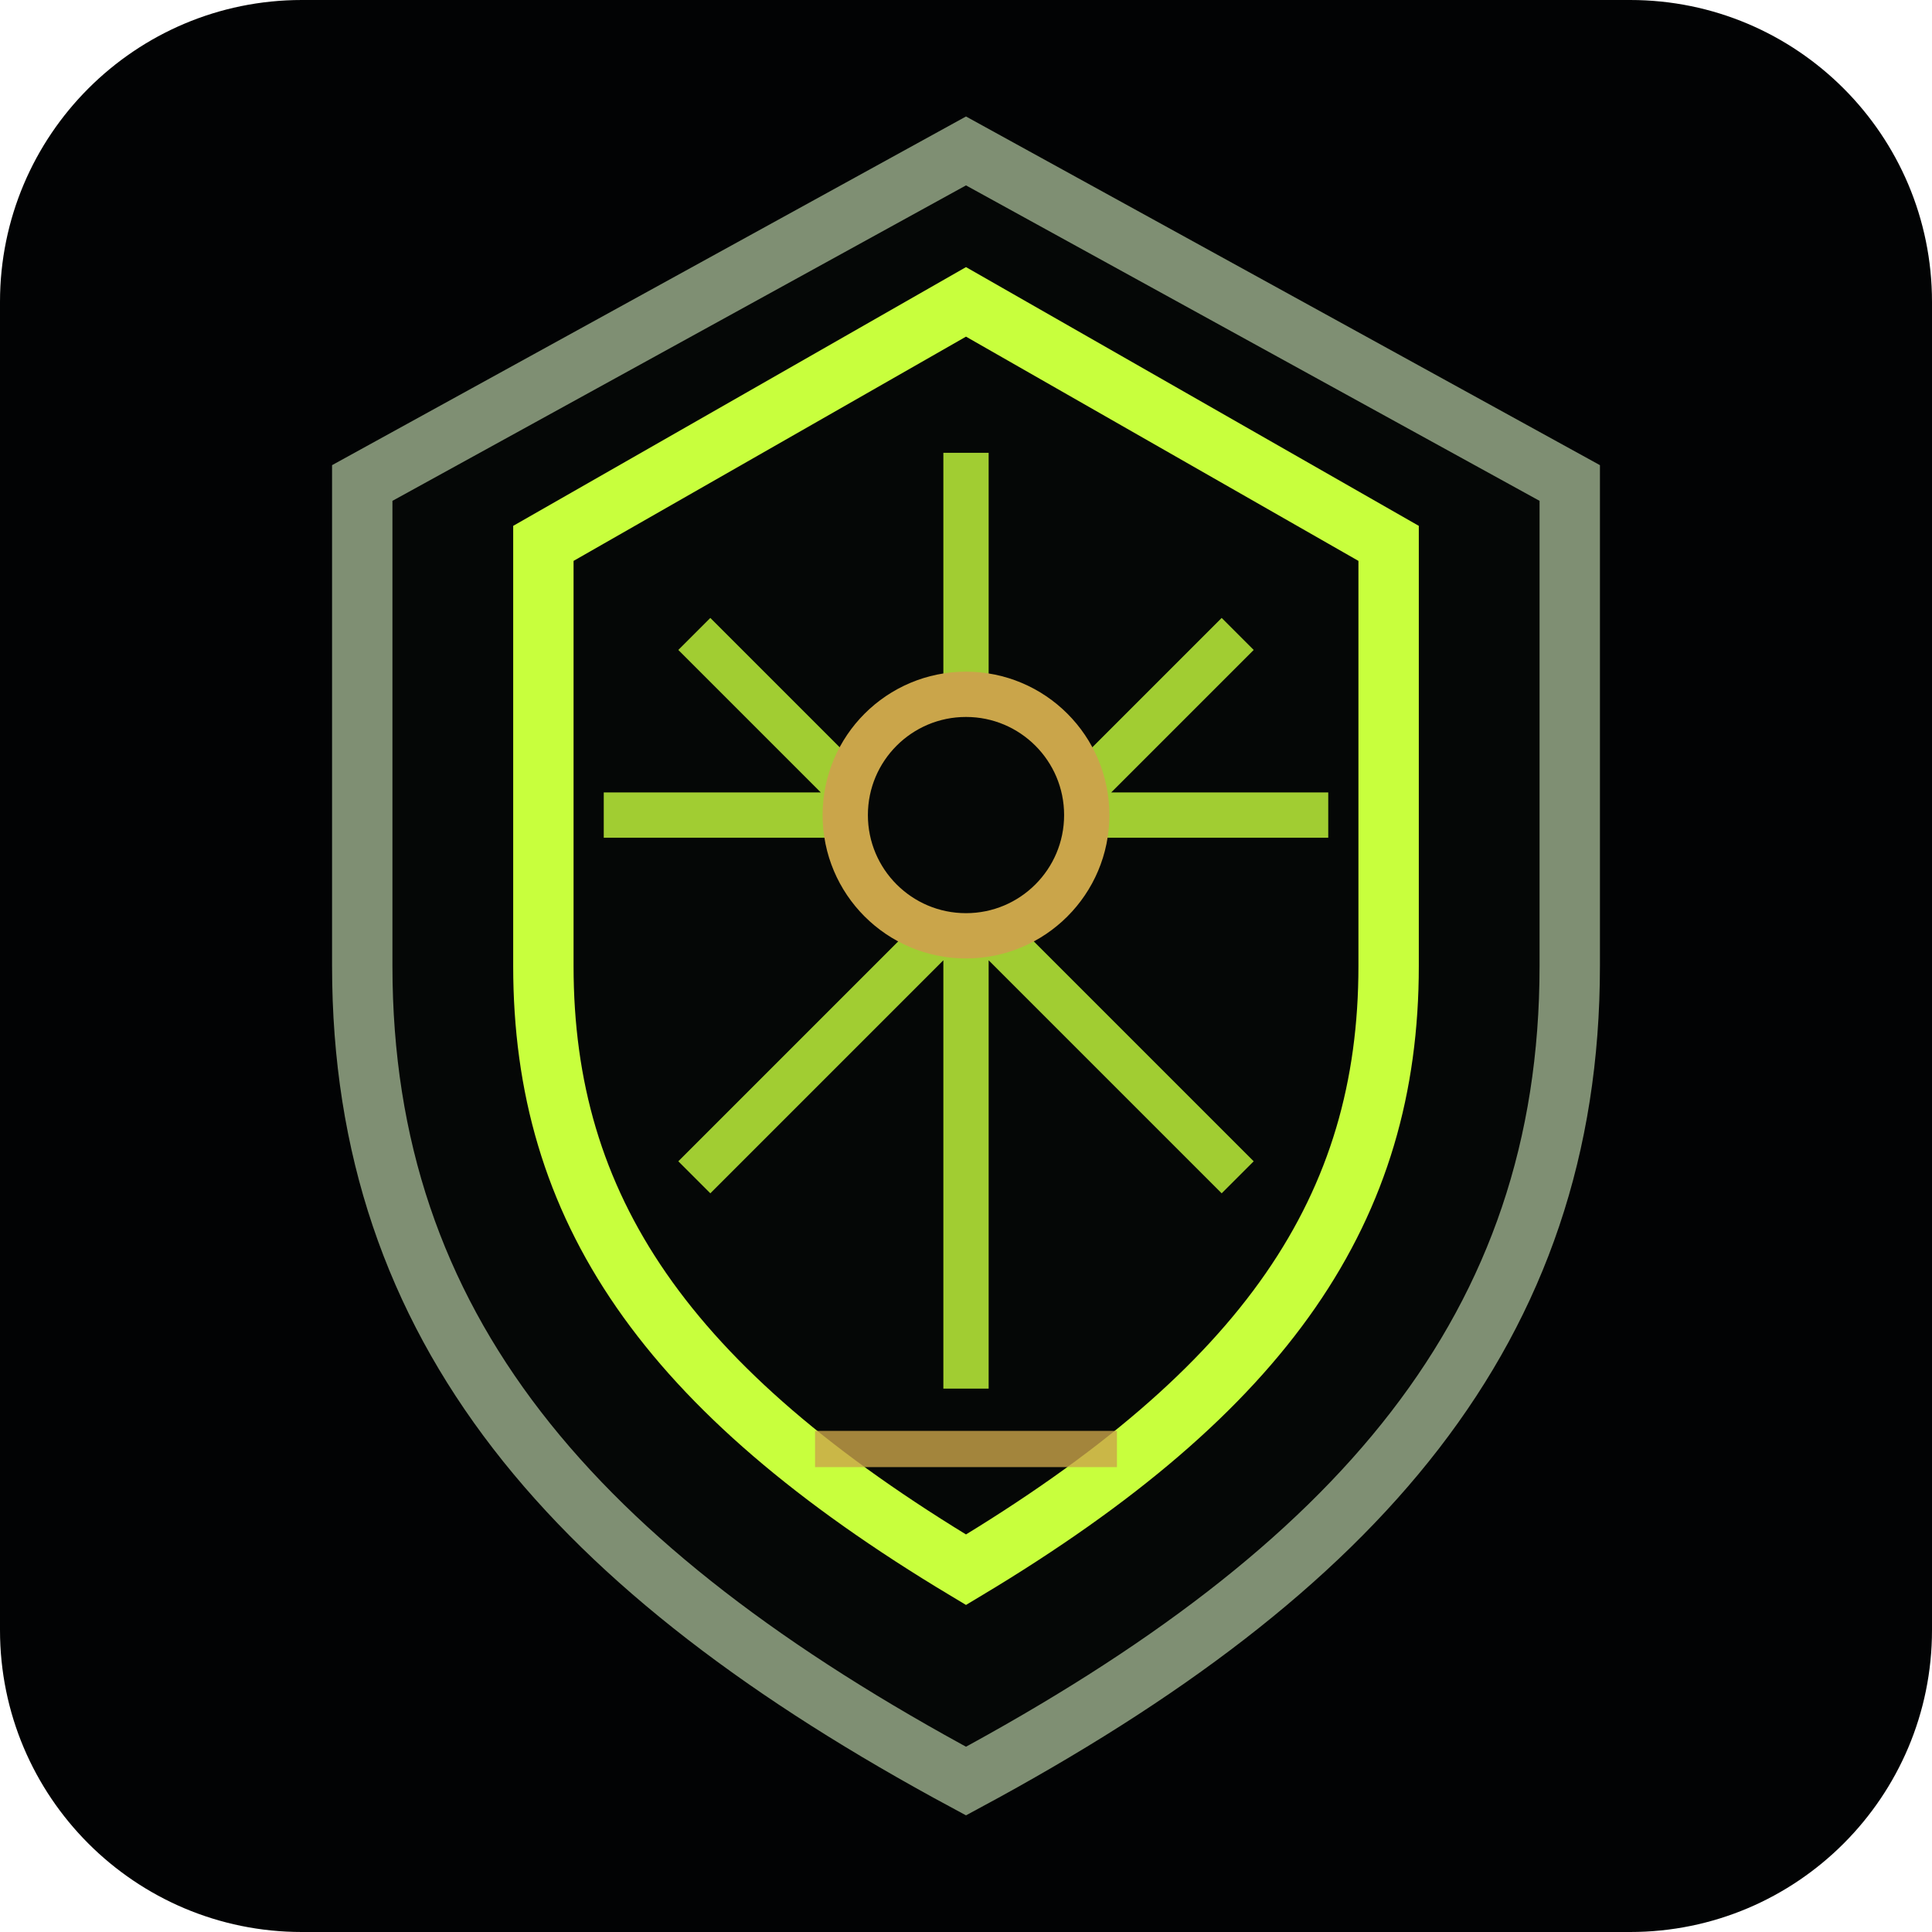
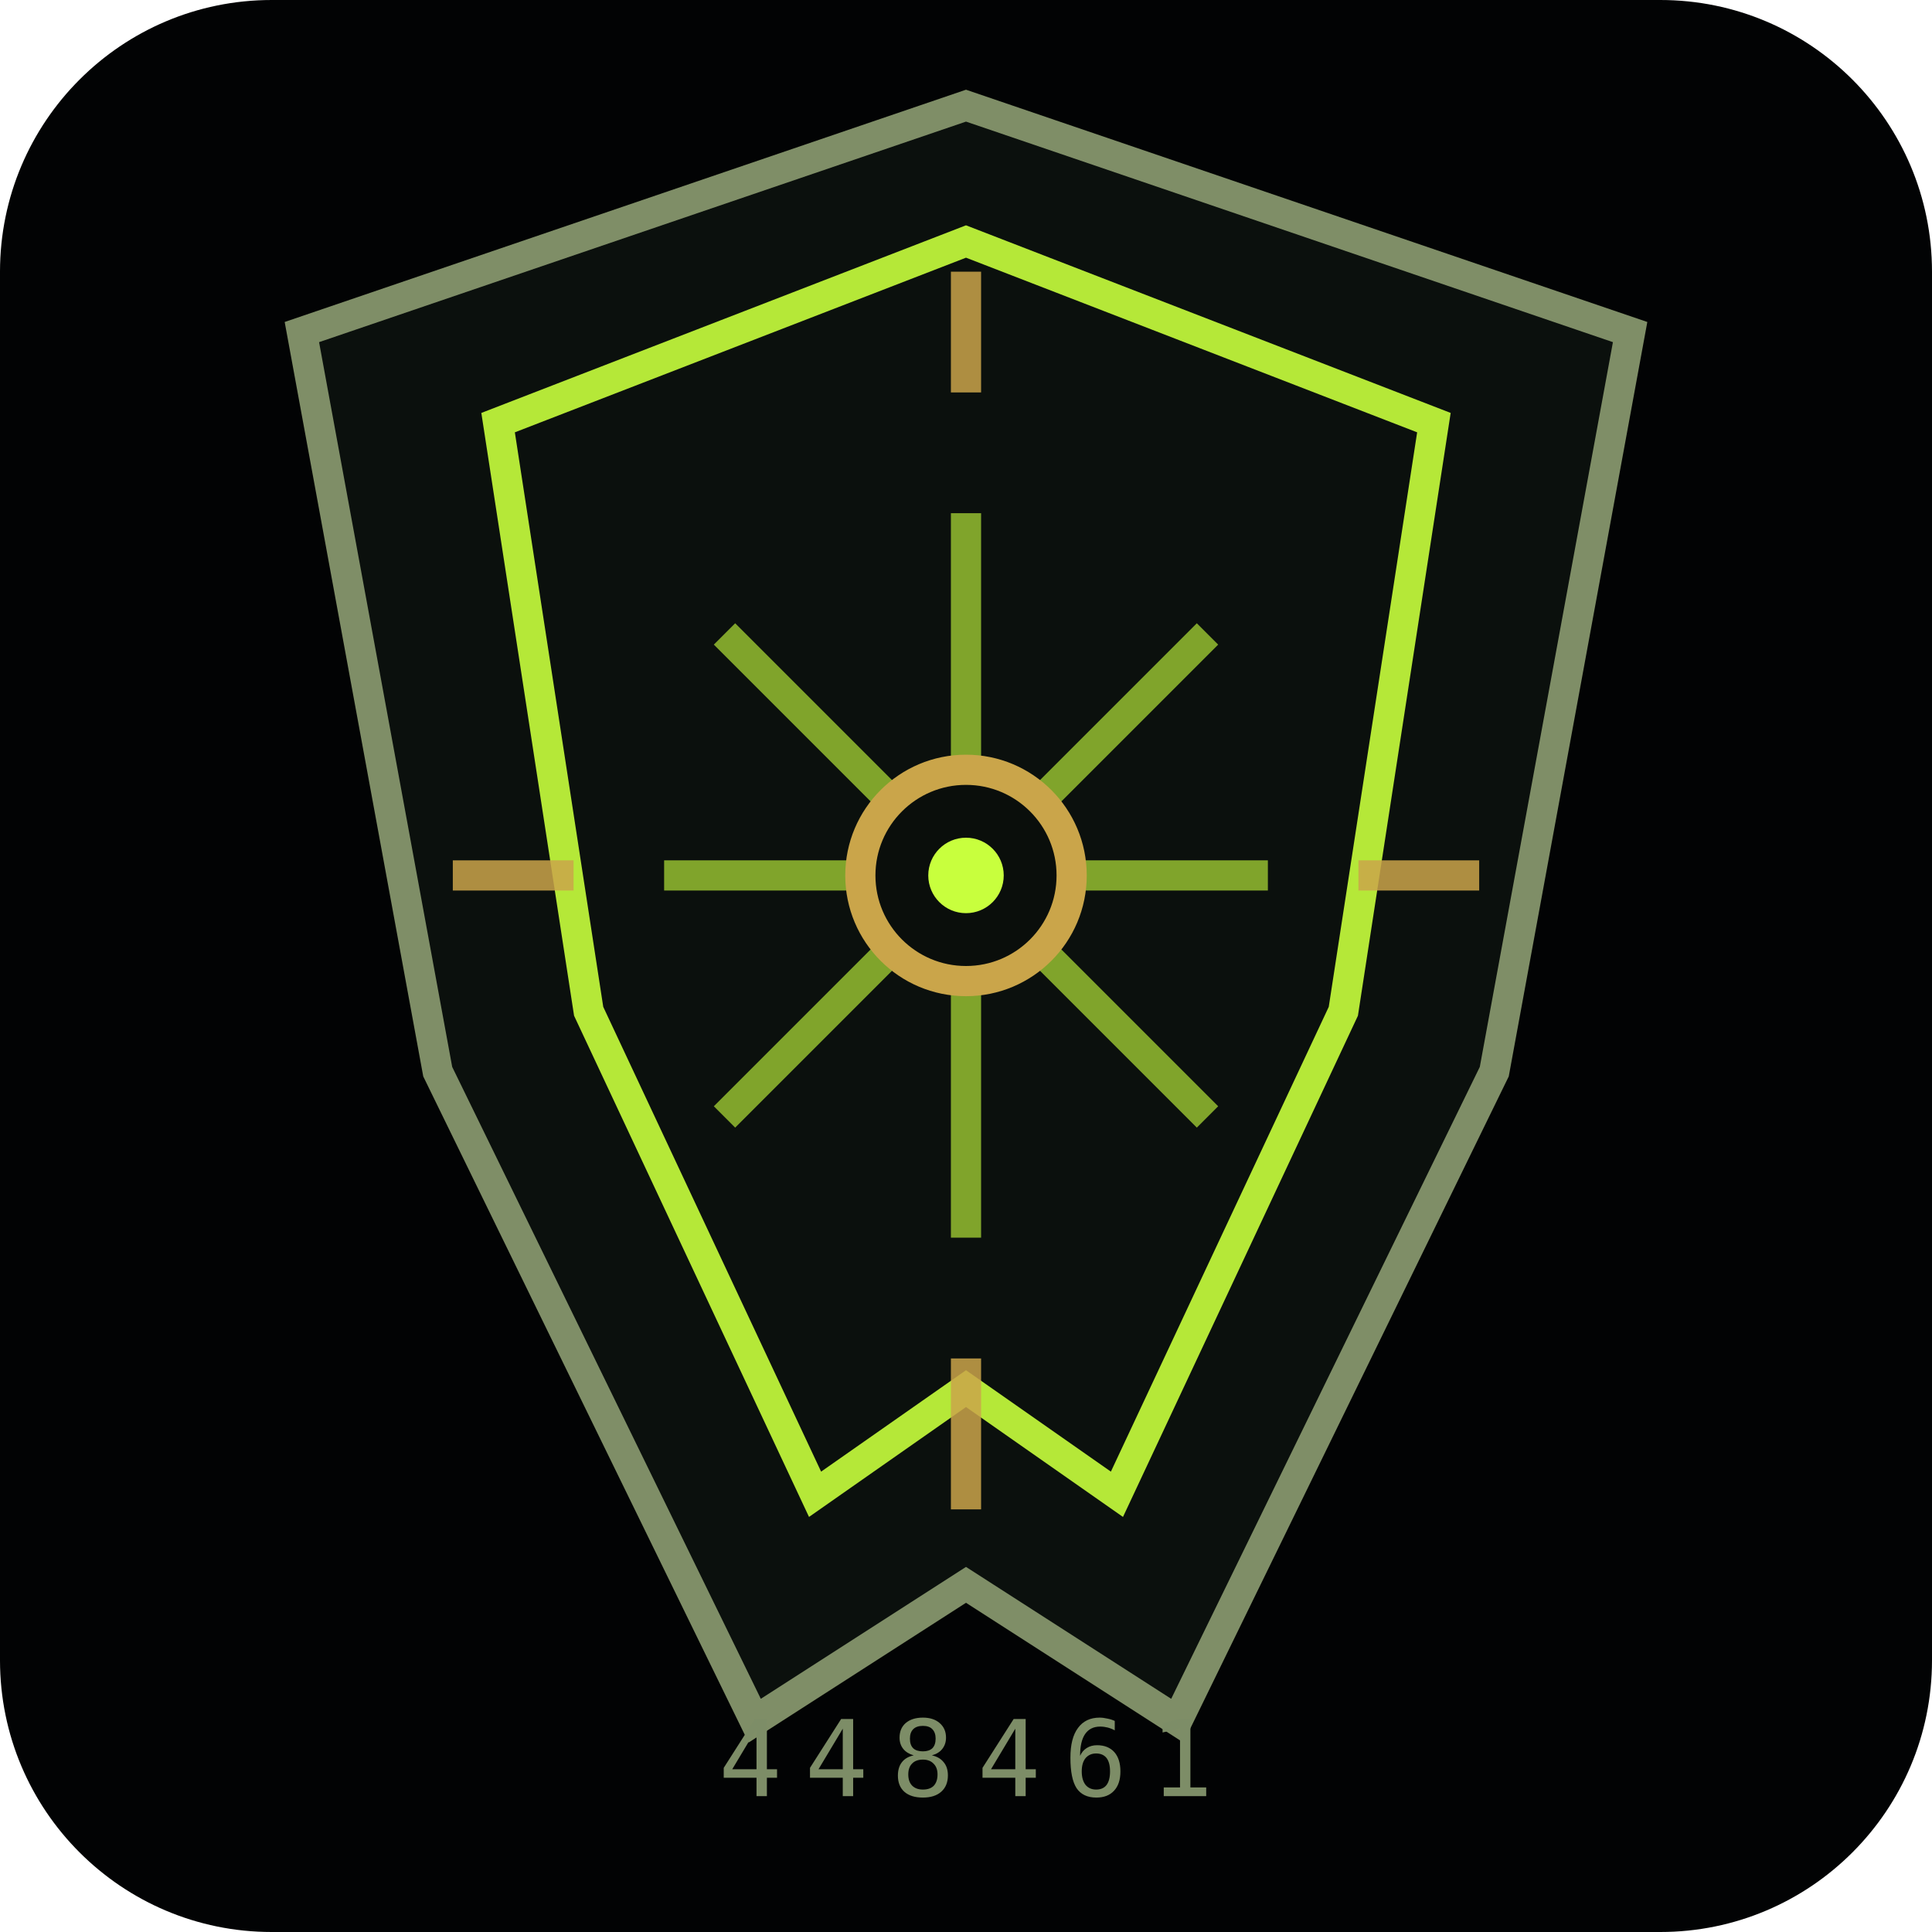
- <svg xmlns="http://www.w3.org/2000/svg" viewBox="0 0 64 64">
-   <rect width="64" height="64" rx="10" fill="#020304" />
-   <path d="M32 5 52 16v16c0 12-7 20-20 27C19 52 12 44 12 32V16z" fill="#050706" stroke="#7f8f73" stroke-width="2" />
-   <path d="M32 10 46 18v14c0 8-4 14-14 20-10-6-14-12-14-20V18z" fill="none" stroke="#c8ff3d" stroke-width="2" />
-   <path d="M32 15v31M20 27h24M23 21l18 18M41 21 23 39" stroke="#c8ff3d" stroke-width="1.5" opacity=".8" />
-   <circle cx="32" cy="27" r="4" fill="#050706" stroke="#caa54a" stroke-width="1.5" />
-   <path d="M27 48h10" stroke="#caa54a" stroke-width="1.2" opacity=".8" />
+ <svg xmlns="http://www.w3.org/2000/svg" viewBox="0 0 128 128">
+   <rect width="128" height="128" rx="18" fill="#020304" />
+   <path d="M64 7 108 22 99 71 78 114 64 105 50 114 29 71 20 22Z" fill="#0b100d" stroke="#7f8e67" stroke-width="2" />
+   <path d="M64 16 95 28 89 67 74 99 64 92 54 99 39 67 33 28Z" fill="none" stroke="#c8ff3d" stroke-width="2" opacity=".9" />
+   <path d="M44 58h40M64 34v48M48 42l32 32M80 42 48 74" fill="none" stroke="#c8ff3d" stroke-width="2" opacity=".62" />
+   <path d="M38 58h-8M90 58h8M64 26V18M64 90v10" stroke="#caa54a" stroke-width="2" opacity=".85" />
+   <circle cx="64" cy="58" r="7" fill="#0a0e0b" stroke="#caa54a" stroke-width="2" />
+   <circle cx="64" cy="58" r="2.5" fill="#c8ff3d" />
+   <text x="64" y="119" text-anchor="middle" font-family="monospace" font-size="7" letter-spacing="1.5" fill="#7d8d67">448461</text>
</svg>
